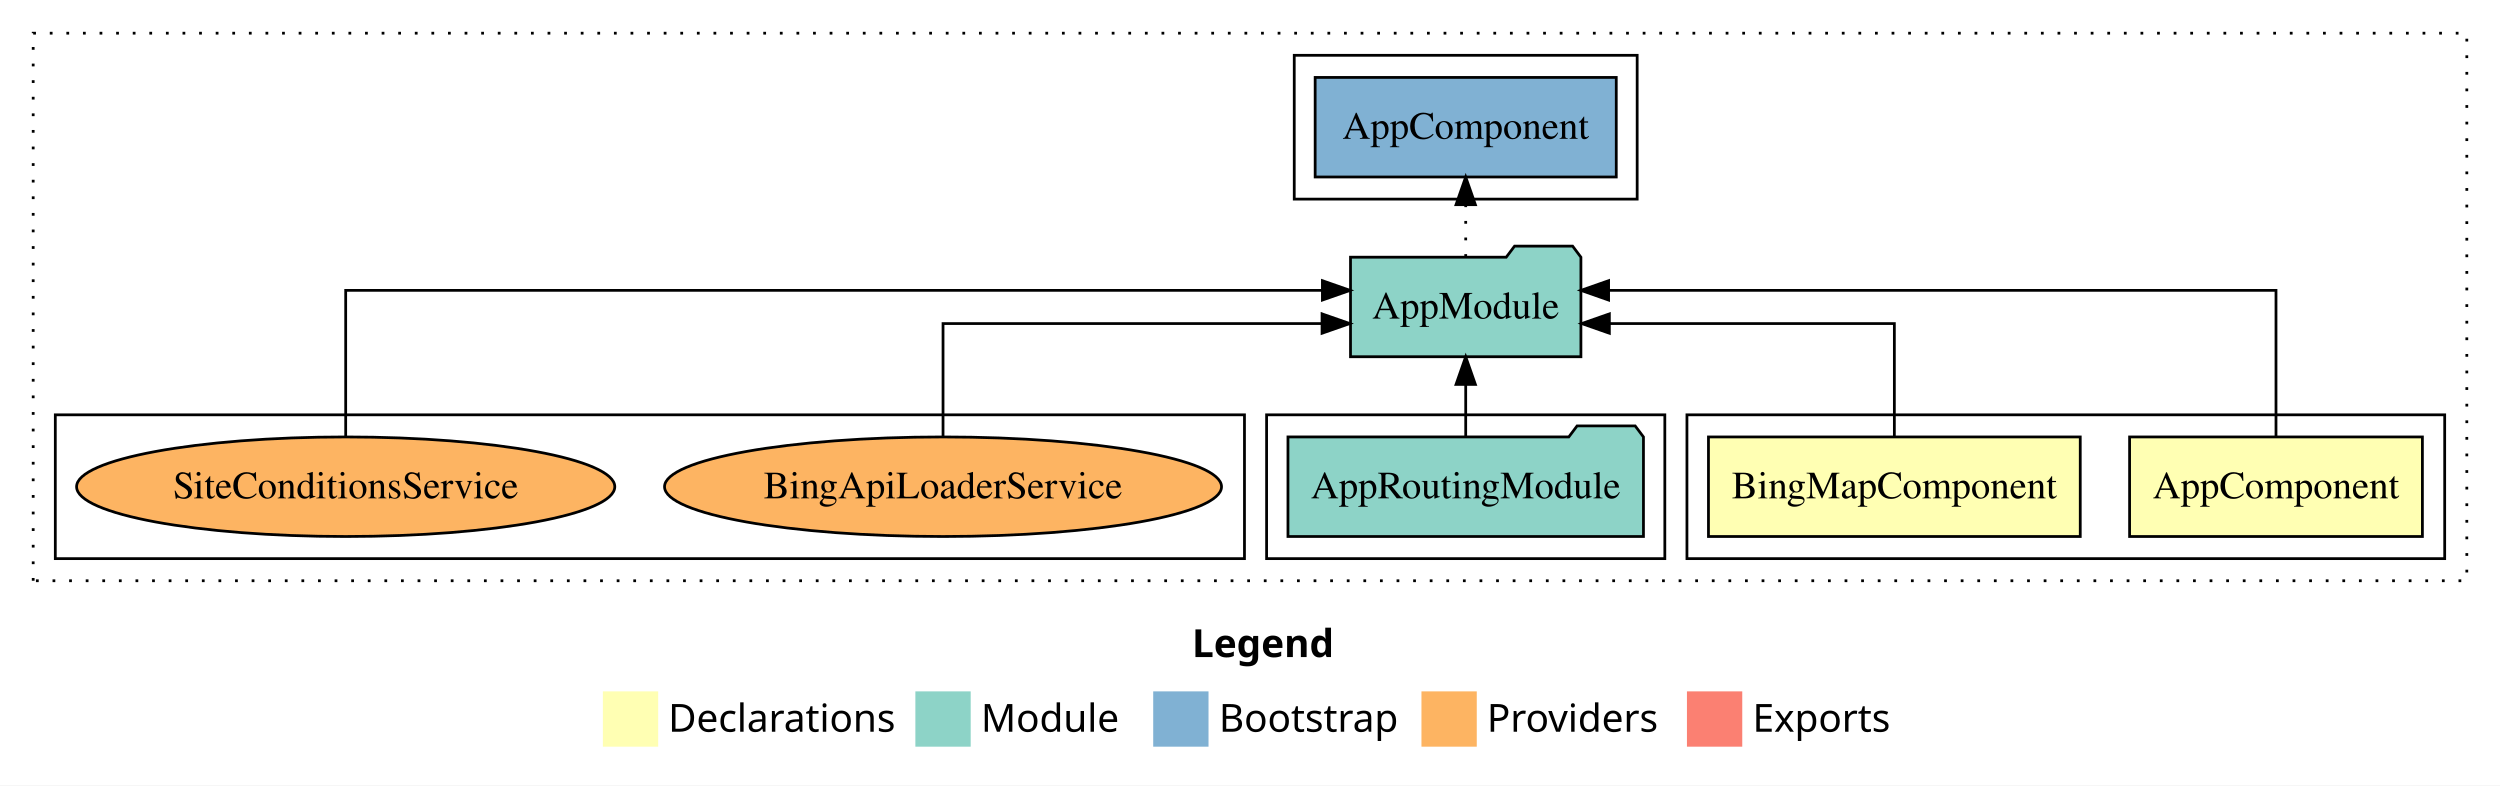
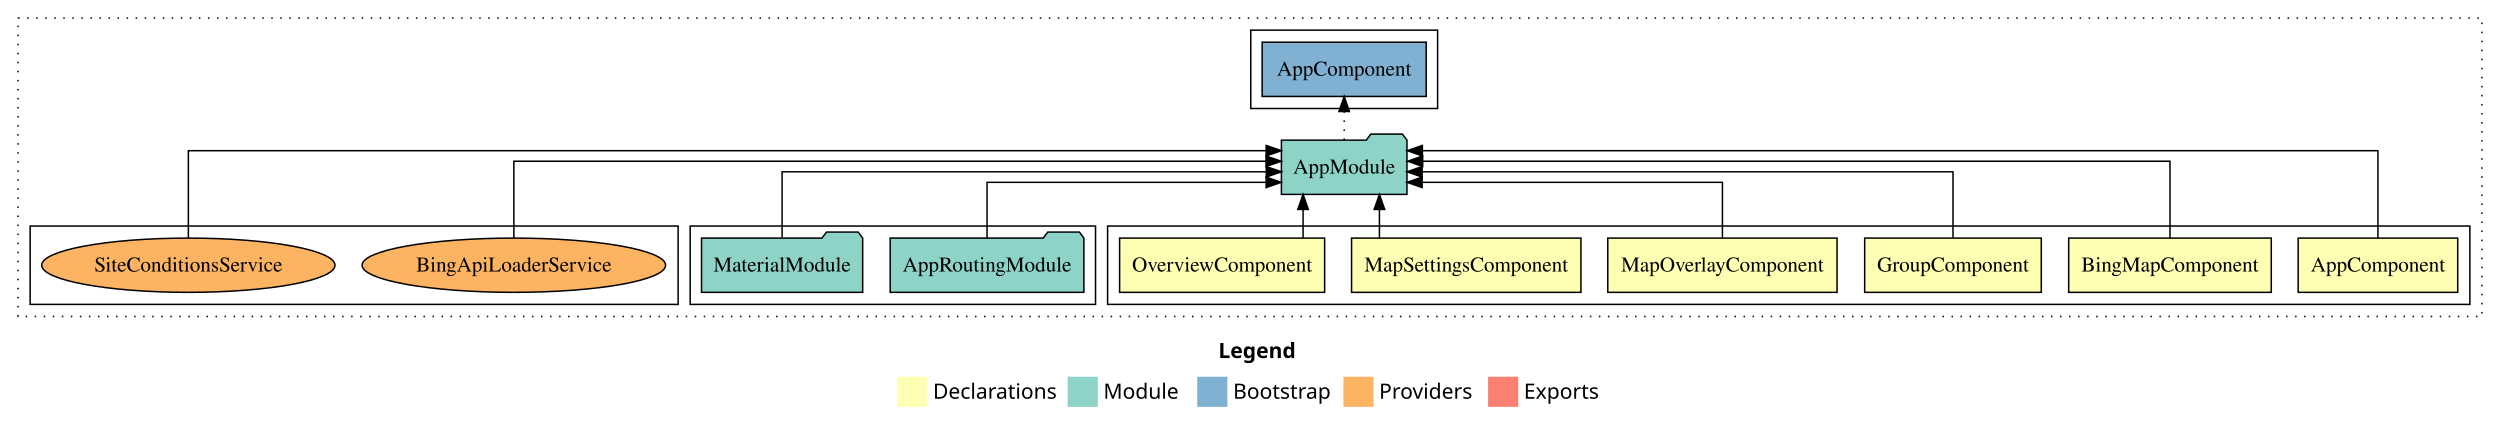
- <svg xmlns="http://www.w3.org/2000/svg" width="904pt" height="284pt" viewBox="0.00 0.00 904.00 284.00">
+ <svg xmlns="http://www.w3.org/2000/svg" width="1659pt" height="284pt" viewBox="0.00 0.00 1659.00 284.00">
  <g id="graph0" class="graph" transform="scale(1 1) rotate(0) translate(4 280)">
-     <polygon fill="#ffffff" stroke="transparent" points="-4,4 -4,-280 900,-280 900,4 -4,4" />
-     <text text-anchor="start" x="427.009" y="-42.4" font-family="sans-serif" font-weight="bold" font-size="14.00" fill="#000000">Legend</text>
-     <polygon fill="#ffffb3" stroke="transparent" points="214,-10 214,-30 234,-30 234,-10 214,-10" />
-     <text text-anchor="start" x="237.629" y="-15.4" font-family="sans-serif" font-size="14.00" fill="#000000">  Declarations</text>
-     <polygon fill="#8dd3c7" stroke="transparent" points="327,-10 327,-30 347,-30 347,-10 327,-10" />
-     <text text-anchor="start" x="350.725" y="-15.4" font-family="sans-serif" font-size="14.00" fill="#000000">  Module</text>
-     <polygon fill="#80b1d3" stroke="transparent" points="413,-10 413,-30 433,-30 433,-10 413,-10" />
-     <text text-anchor="start" x="436.781" y="-15.4" font-family="sans-serif" font-size="14.00" fill="#000000">  Bootstrap</text>
-     <polygon fill="#fdb462" stroke="transparent" points="510,-10 510,-30 530,-30 530,-10 510,-10" />
-     <text text-anchor="start" x="533.673" y="-15.4" font-family="sans-serif" font-size="14.00" fill="#000000">  Providers</text>
-     <polygon fill="#fb8072" stroke="transparent" points="606,-10 606,-30 626,-30 626,-10 606,-10" />
-     <text text-anchor="start" x="629.726" y="-15.4" font-family="sans-serif" font-size="14.00" fill="#000000">  Exports</text>
+     <polygon fill="#ffffff" stroke="transparent" points="-4,4 -4,-280 1655,-280 1655,4 -4,4" />
+     <text text-anchor="start" x="804.509" y="-42.4" font-family="sans-serif" font-weight="bold" font-size="14.00" fill="#000000">Legend</text>
+     <polygon fill="#ffffb3" stroke="transparent" points="591.5,-10 591.5,-30 611.5,-30 611.5,-10 591.5,-10" />
+     <text text-anchor="start" x="615.129" y="-15.4" font-family="sans-serif" font-size="14.00" fill="#000000">  Declarations</text>
+     <polygon fill="#8dd3c7" stroke="transparent" points="704.5,-10 704.5,-30 724.5,-30 724.5,-10 704.5,-10" />
+     <text text-anchor="start" x="728.225" y="-15.4" font-family="sans-serif" font-size="14.00" fill="#000000">  Module</text>
+     <polygon fill="#80b1d3" stroke="transparent" points="790.5,-10 790.5,-30 810.5,-30 810.5,-10 790.5,-10" />
+     <text text-anchor="start" x="814.281" y="-15.4" font-family="sans-serif" font-size="14.00" fill="#000000">  Bootstrap</text>
+     <polygon fill="#fdb462" stroke="transparent" points="887.5,-10 887.5,-30 907.5,-30 907.5,-10 887.5,-10" />
+     <text text-anchor="start" x="911.173" y="-15.4" font-family="sans-serif" font-size="14.00" fill="#000000">  Providers</text>
+     <polygon fill="#fb8072" stroke="transparent" points="983.5,-10 983.5,-30 1003.5,-30 1003.5,-10 983.5,-10" />
+     <text text-anchor="start" x="1007.226" y="-15.4" font-family="sans-serif" font-size="14.00" fill="#000000">  Exports</text>
    <g id="clust1" class="cluster">
-       <polygon fill="none" stroke="#000000" stroke-dasharray="1,5" points="8,-70 8,-268 888,-268 888,-70 8,-70" />
+       <polygon fill="none" stroke="#000000" stroke-dasharray="1,5" points="8,-70 8,-268 1643,-268 1643,-70 8,-70" />
    </g>
    <g id="clust2" class="cluster">
-       <polygon fill="none" stroke="#000000" points="606,-78 606,-130 880,-130 880,-78 606,-78" />
+       <polygon fill="none" stroke="#000000" points="731,-78 731,-130 1635,-130 1635,-78 731,-78" />
    </g>
-     <g id="clust5" class="cluster">
-       <polygon fill="none" stroke="#000000" points="454,-78 454,-130 598,-130 598,-78 454,-78" />
+     <g id="clust9" class="cluster">
+       <polygon fill="none" stroke="#000000" points="454,-78 454,-130 723,-130 723,-78 454,-78" />
    </g>
-     <g id="clust7" class="cluster">
-       <polygon fill="none" stroke="#000000" points="464,-208 464,-260 588,-260 588,-208 464,-208" />
+     <g id="clust11" class="cluster">
+       <polygon fill="none" stroke="#000000" points="826,-208 826,-260 950,-260 950,-208 826,-208" />
    </g>
-     <g id="clust8" class="cluster">
+     <g id="clust12" class="cluster">
      <polygon fill="none" stroke="#000000" points="16,-78 16,-130 446,-130 446,-78 16,-78" />
    </g>
    <g id="node1" class="node">
-       <polygon fill="#ffffb3" stroke="#000000" points="871.94,-122 766.06,-122 766.06,-86 871.94,-86 871.94,-122" />
-       <text text-anchor="middle" x="819" y="-99.8" font-family="Times,serif" font-size="14.00" fill="#000000">AppComponent</text>
+       <polygon fill="#ffffb3" stroke="#000000" points="1626.94,-122 1521.06,-122 1521.06,-86 1626.94,-86 1626.94,-122" />
+       <text text-anchor="middle" x="1574" y="-99.8" font-family="Times,serif" font-size="14.00" fill="#000000">AppComponent</text>
+     </g>
+     <g id="node7" class="node">
+       <polygon fill="#8dd3c7" stroke="#000000" points="929.657,-187 926.657,-191 905.657,-191 902.657,-187 846.343,-187 846.343,-151 929.657,-151 929.657,-187" />
+       <text text-anchor="middle" x="888" y="-164.8" font-family="Times,serif" font-size="14.00" fill="#000000">AppModule</text>
+     </g>
+     <g id="edge1" class="edge">
+       <path fill="none" stroke="#000000" d="M1574,-122.011C1574,-144.485 1574,-180 1574,-180 1574,-180 939.88,-180 939.88,-180" />
+       <polygon fill="#000000" stroke="#000000" points="939.88,-176.5 929.88,-180 939.88,-183.5 939.88,-176.5" />
+     </g>
+     <g id="node2" class="node">
+       <polygon fill="#ffffb3" stroke="#000000" points="1503.219,-122 1368.781,-122 1368.781,-86 1503.219,-86 1503.219,-122" />
+       <text text-anchor="middle" x="1436" y="-99.8" font-family="Times,serif" font-size="14.00" fill="#000000">BingMapComponent</text>
+     </g>
+     <g id="edge2" class="edge">
+       <path fill="none" stroke="#000000" d="M1436,-122.129C1436,-142.572 1436,-173 1436,-173 1436,-173 940.091,-173 940.091,-173" />
+       <polygon fill="#000000" stroke="#000000" points="940.091,-169.5 930.091,-173 940.091,-176.5 940.091,-169.5" />
    </g>
    <g id="node3" class="node">
-       <polygon fill="#8dd3c7" stroke="#000000" points="567.657,-187 564.657,-191 543.657,-191 540.657,-187 484.343,-187 484.343,-151 567.657,-151 567.657,-187" />
-       <text text-anchor="middle" x="526" y="-164.8" font-family="Times,serif" font-size="14.00" fill="#000000">AppModule</text>
+       <polygon fill="#ffffb3" stroke="#000000" points="1350.6,-122 1233.4,-122 1233.4,-86 1350.6,-86 1350.6,-122" />
+       <text text-anchor="middle" x="1292" y="-99.8" font-family="Times,serif" font-size="14.00" fill="#000000">GroupComponent</text>
    </g>
-     <g id="edge1" class="edge">
-       <path fill="none" stroke="#000000" d="M819,-122.284C819,-143.321 819,-175 819,-175 819,-175 577.669,-175 577.669,-175" />
-       <polygon fill="#000000" stroke="#000000" points="577.669,-171.5 567.669,-175 577.669,-178.5 577.669,-171.5" />
+     <g id="edge3" class="edge">
+       <path fill="none" stroke="#000000" d="M1292,-122.267C1292,-140.555 1292,-166 1292,-166 1292,-166 939.713,-166 939.713,-166" />
+       <polygon fill="#000000" stroke="#000000" points="939.713,-162.5 929.713,-166 939.713,-169.5 939.713,-162.5" />
    </g>
-     <g id="node2" class="node">
-       <polygon fill="#ffffb3" stroke="#000000" points="748.219,-122 613.781,-122 613.781,-86 748.219,-86 748.219,-122" />
-       <text text-anchor="middle" x="681" y="-99.8" font-family="Times,serif" font-size="14.00" fill="#000000">BingMapComponent</text>
+     <g id="node4" class="node">
+       <polygon fill="#ffffb3" stroke="#000000" points="1215.079,-122 1062.921,-122 1062.921,-86 1215.079,-86 1215.079,-122" />
+       <text text-anchor="middle" x="1139" y="-99.8" font-family="Times,serif" font-size="14.00" fill="#000000">MapOverlayComponent</text>
    </g>
-     <g id="edge2" class="edge">
-       <path fill="none" stroke="#000000" d="M681,-122.022C681,-139.373 681,-163 681,-163 681,-163 577.945,-163 577.945,-163" />
-       <polygon fill="#000000" stroke="#000000" points="577.945,-159.5 567.945,-163 577.945,-166.5 577.945,-159.5" />
+     <g id="edge4" class="edge">
+       <path fill="none" stroke="#000000" d="M1139,-122.009C1139,-138.049 1139,-159 1139,-159 1139,-159 939.729,-159 939.729,-159" />
+       <polygon fill="#000000" stroke="#000000" points="939.729,-155.5 929.729,-159 939.729,-162.5 939.729,-155.5" />
    </g>
    <g id="node5" class="node">
-       <polygon fill="#80b1d3" stroke="#000000" points="580.439,-252 471.561,-252 471.561,-216 580.439,-216 580.439,-252" />
-       <text text-anchor="middle" x="526" y="-229.8" font-family="Times,serif" font-size="14.00" fill="#000000">AppComponent </text>
+       <polygon fill="#ffffb3" stroke="#000000" points="1045.105,-122 892.895,-122 892.895,-86 1045.105,-86 1045.105,-122" />
+       <text text-anchor="middle" x="969" y="-99.8" font-family="Times,serif" font-size="14.00" fill="#000000">MapSettingsComponent</text>
    </g>
-     <g id="edge4" class="edge">
-       <path fill="none" stroke="#000000" stroke-dasharray="1,5" d="M526,-187.106C526,-187.106 526,-205.991 526,-205.991" />
-       <polygon fill="#000000" stroke="#000000" points="522.5,-205.991 526,-215.991 529.5,-205.991 522.5,-205.991" />
-     </g>
-     <g id="node4" class="node">
-       <polygon fill="#8dd3c7" stroke="#000000" points="590.274,-122 587.274,-126 566.274,-126 563.274,-122 461.726,-122 461.726,-86 590.274,-86 590.274,-122" />
-       <text text-anchor="middle" x="526" y="-99.8" font-family="Times,serif" font-size="14.00" fill="#000000">AppRoutingModule</text>
-     </g>
-     <g id="edge3" class="edge">
-       <path fill="none" stroke="#000000" d="M526,-122.106C526,-122.106 526,-140.991 526,-140.991" />
-       <polygon fill="#000000" stroke="#000000" points="522.5,-140.991 526,-150.991 529.5,-140.991 522.5,-140.991" />
+     <g id="edge5" class="edge">
+       <path fill="none" stroke="#000000" d="M911.388,-122.106C911.388,-122.106 911.388,-140.991 911.388,-140.991" />
+       <polygon fill="#000000" stroke="#000000" points="907.888,-140.991 911.388,-150.991 914.888,-140.991 907.888,-140.991" />
    </g>
    <g id="node6" class="node">
+       <polygon fill="#ffffb3" stroke="#000000" points="875.027,-122 738.973,-122 738.973,-86 875.027,-86 875.027,-122" />
+       <text text-anchor="middle" x="807" y="-99.8" font-family="Times,serif" font-size="14.00" fill="#000000">OverviewComponent</text>
+     </g>
+     <g id="edge6" class="edge">
+       <path fill="none" stroke="#000000" d="M860.717,-122.106C860.717,-122.106 860.717,-140.991 860.717,-140.991" />
+       <polygon fill="#000000" stroke="#000000" points="857.217,-140.991 860.717,-150.991 864.217,-140.991 857.217,-140.991" />
+     </g>
+     <g id="node10" class="node">
+       <polygon fill="#80b1d3" stroke="#000000" points="942.439,-252 833.561,-252 833.561,-216 942.439,-216 942.439,-252" />
+       <text text-anchor="middle" x="888" y="-229.8" font-family="Times,serif" font-size="14.00" fill="#000000">AppComponent </text>
+     </g>
+     <g id="edge9" class="edge">
+       <path fill="none" stroke="#000000" stroke-dasharray="1,5" d="M888,-187.106C888,-187.106 888,-205.991 888,-205.991" />
+       <polygon fill="#000000" stroke="#000000" points="884.5,-205.991 888,-215.991 891.5,-205.991 884.5,-205.991" />
+     </g>
+     <g id="node8" class="node">
+       <polygon fill="#8dd3c7" stroke="#000000" points="715.274,-122 712.274,-126 691.274,-126 688.274,-122 586.726,-122 586.726,-86 715.274,-86 715.274,-122" />
+       <text text-anchor="middle" x="651" y="-99.8" font-family="Times,serif" font-size="14.00" fill="#000000">AppRoutingModule</text>
+     </g>
+     <g id="edge7" class="edge">
+       <path fill="none" stroke="#000000" d="M651,-122.009C651,-138.049 651,-159 651,-159 651,-159 836.175,-159 836.175,-159" />
+       <polygon fill="#000000" stroke="#000000" points="836.175,-162.5 846.175,-159 836.175,-155.5 836.175,-162.5" />
+     </g>
+     <g id="node9" class="node">
+       <polygon fill="#8dd3c7" stroke="#000000" points="568.471,-122 565.471,-126 544.471,-126 541.471,-122 461.529,-122 461.529,-86 568.471,-86 568.471,-122" />
+       <text text-anchor="middle" x="515" y="-99.8" font-family="Times,serif" font-size="14.00" fill="#000000">MaterialModule</text>
+     </g>
+     <g id="edge8" class="edge">
+       <path fill="none" stroke="#000000" d="M515,-122.267C515,-140.555 515,-166 515,-166 515,-166 836.298,-166 836.298,-166" />
+       <polygon fill="#000000" stroke="#000000" points="836.298,-169.5 846.298,-166 836.298,-162.5 836.298,-169.5" />
+     </g>
+     <g id="node11" class="node">
      <ellipse fill="#fdb462" stroke="#000000" cx="337" cy="-104" rx="100.702" ry="18" />
      <text text-anchor="middle" x="337" y="-99.8" font-family="Times,serif" font-size="14.00" fill="#000000">BingApiLoaderService</text>
    </g>
-     <g id="edge5" class="edge">
-       <path fill="none" stroke="#000000" d="M337,-122.022C337,-139.373 337,-163 337,-163 337,-163 474.055,-163 474.055,-163" />
-       <polygon fill="#000000" stroke="#000000" points="474.055,-166.5 484.055,-163 474.055,-159.5 474.055,-166.5" />
+     <g id="edge10" class="edge">
+       <path fill="none" stroke="#000000" d="M337,-122.129C337,-142.572 337,-173 337,-173 337,-173 836.133,-173 836.133,-173" />
+       <polygon fill="#000000" stroke="#000000" points="836.133,-176.5 846.133,-173 836.133,-169.5 836.133,-176.5" />
    </g>
-     <g id="node7" class="node">
+     <g id="node12" class="node">
      <ellipse fill="#fdb462" stroke="#000000" cx="121" cy="-104" rx="97.307" ry="18" />
      <text text-anchor="middle" x="121" y="-99.8" font-family="Times,serif" font-size="14.00" fill="#000000">SiteConditionsService</text>
    </g>
-     <g id="edge6" class="edge">
-       <path fill="none" stroke="#000000" d="M121,-122.284C121,-143.321 121,-175 121,-175 121,-175 474.183,-175 474.183,-175" />
-       <polygon fill="#000000" stroke="#000000" points="474.183,-178.5 484.183,-175 474.183,-171.5 474.183,-178.5" />
+     <g id="edge11" class="edge">
+       <path fill="none" stroke="#000000" d="M121,-122.011C121,-144.485 121,-180 121,-180 121,-180 836.218,-180 836.218,-180" />
+       <polygon fill="#000000" stroke="#000000" points="836.218,-183.5 846.218,-180 836.218,-176.5 836.218,-183.5" />
    </g>
  </g>
</svg>
